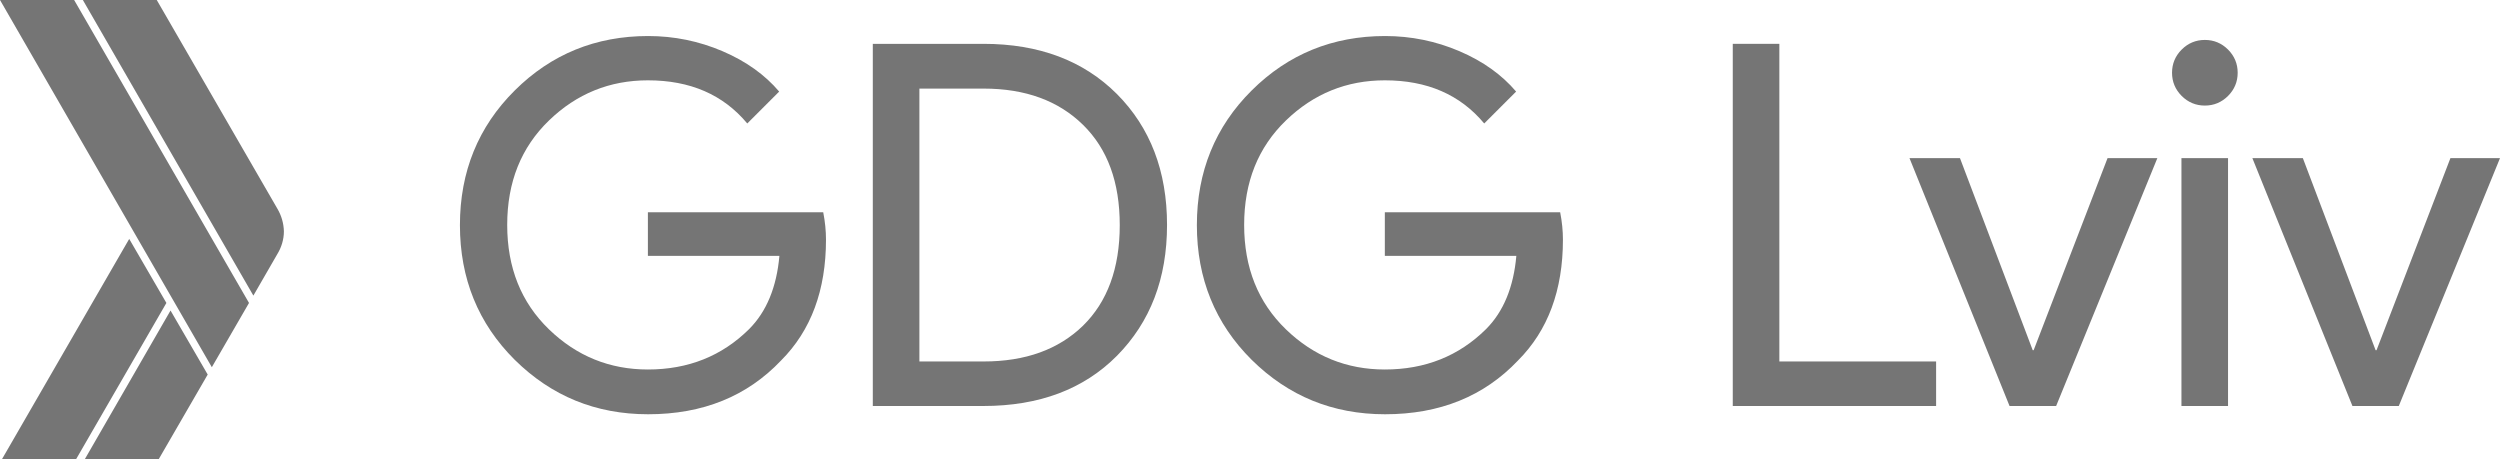
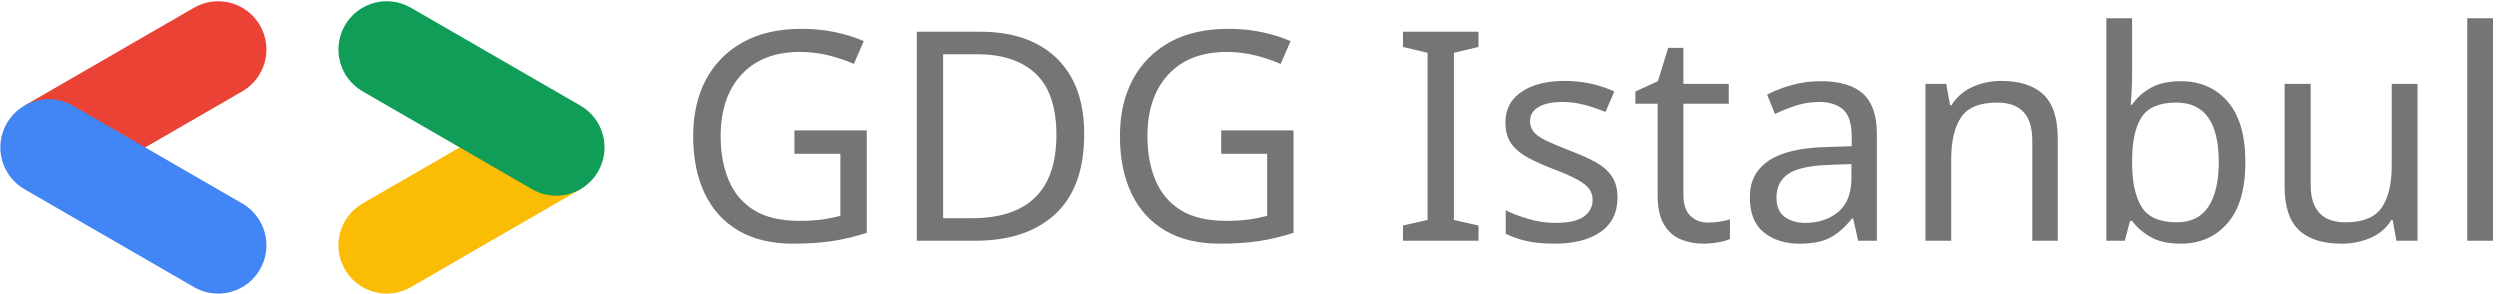
- <svg xmlns="http://www.w3.org/2000/svg" id="Layer_4" viewBox="95 151 1089.3 200">
-   <style>.st0{fill:#757575}</style>
-   <g id="XMLID_6_">
-     <path id="XMLID_3_" class="st0" d="M454.9 255.4c0 22-6.5 39.6-19.6 52.7-14.8 15.6-34.1 23.4-57.9 23.4-22.8 0-42.1-7.9-58.1-23.7-15.9-15.8-23.9-35.4-23.9-58.7s8-42.9 23.9-58.7 35.3-23.7 58.1-23.7c11.3 0 22.1 2.2 32.4 6.6 10.3 4.4 18.5 10.3 24.7 17.6l-13.9 13.9c-10.5-12.6-24.9-18.8-43.3-18.8-16.6 0-31 5.8-43.1 17.5-12.1 11.7-18.2 26.8-18.2 45.5s6.1 33.8 18.2 45.5c12.1 11.7 26.5 17.5 43.1 17.5 17.6 0 32.3-5.9 44.1-17.6 7.6-7.6 12-18.3 13.2-31.9h-57.3v-19h76.4c.8 4.1 1.2 8.1 1.2 11.9z" />
-     <path id="XMLID_20_" class="st0" d="M475.3 327.9V170.1h48.2c24.2 0 43.6 7.3 58.2 21.9 14.5 14.6 21.8 33.6 21.8 57s-7.3 42.3-21.8 57c-14.5 14.6-33.9 21.9-58.2 21.9h-48.2zm20.3-19.4h28c18.2 0 32.6-5.2 43.3-15.6 10.6-10.4 16-25 16-43.8 0-18.7-5.3-33.2-16-43.7s-25.1-15.8-43.3-15.8h-28v118.9z" />
-     <path id="XMLID_23_" class="st0" d="M776 255.4c0 22-6.5 39.6-19.6 52.7-14.8 15.6-34.1 23.4-57.9 23.4-22.8 0-42.1-7.9-58.1-23.7-15.9-15.8-23.9-35.4-23.9-58.7s8-42.9 23.9-58.7 35.3-23.7 58.1-23.7c11.3 0 22.1 2.2 32.4 6.6 10.3 4.4 18.5 10.3 24.7 17.6l-13.9 13.9c-10.5-12.6-24.9-18.8-43.3-18.8-16.6 0-31 5.8-43.1 17.5s-18.2 26.8-18.2 45.5 6.1 33.8 18.2 45.5 26.5 17.5 43.1 17.5c17.6 0 32.3-5.9 44.1-17.6 7.6-7.6 12-18.3 13.2-31.9h-57.3v-19h76.4c.8 4.1 1.2 8.1 1.2 11.9z" />
-     <path id="XMLID_25_" class="st0" d="M850 327.9V170.1h20.3v138.4h68.3v19.4H850z" />
-     <path id="XMLID_27_" class="st0" d="M970.6 327.9l-43.6-108h22l31.7 83.7h.4l32.2-83.7h21.7l-44.1 108h-20.3z" />
-     <path id="XMLID_29_" class="st0" d="M1065.8 192.8c-2.8 2.8-6.2 4.2-10.1 4.2-3.9 0-7.3-1.4-10.1-4.2-2.8-2.8-4.2-6.2-4.2-10.1 0-3.9 1.4-7.3 4.2-10.1 2.8-2.8 6.2-4.2 10.1-4.2 3.9 0 7.3 1.4 10.1 4.2 2.8 2.8 4.2 6.2 4.2 10.1 0 3.9-1.4 7.3-4.2 10.1zm0 135.1h-20.3v-108h20.3v108z" />
-     <path id="XMLID_32_" class="st0" d="M1120 327.9l-43.6-108h22l31.7 83.7h.4l32.2-83.7h21.6l-44.1 108H1120z" />
-   </g>
-   <g id="XMLID_261_">
-     <path id="XMLID_259_" class="st0" d="M127.3 151H95l92.3 160 16.2-28-76.2-132z" />
-     <path id="XMLID_258_" class="st0" d="M215.9 242l-52.6-91h-32.2l74.3 128.8 10.5-18.2c1.7-2.8 2.8-6.2 2.8-9.8-.1-3.6-1.1-6.9-2.8-9.8z" />
-     <path id="XMLID_257_" class="st0" d="M151.3 255.1L95.9 351h32.3l39.3-68-16.2-27.9z" />
-     <path id="XMLID_256_" class="st0" d="M169.3 286.3L132 351h32.2l21.3-36.8-16.2-27.9z" />
+ <svg xmlns="http://www.w3.org/2000/svg" width="1080px" height="127px" viewBox="0 0 1080 127" version="1.1">
+   <g id="Page-1" stroke="none" stroke-width="1" fill="none" fill-rule="evenodd">
+     <g id="organizer-logo" transform="translate(0, -18)">
+       <g id="gd_gdg_lockup_horizontal_color" transform="translate(0, 18.44043)" fill-rule="nonzero">
+         <g id="Group">
+           <path d="M62.287,63.489 L104.674,39.017 C114.65,33.258 118.068,20.502 112.308,10.526 C106.549,0.551 93.794,-2.868 83.818,2.893 L10.575,45.18 L62.287,63.489 Z" id="Path" fill="#EA4335" />
+           <path d="M94.226,126.388 C101.435,126.388 108.445,122.647 112.308,115.957 C118.068,105.982 114.65,93.226 104.674,87.467 L31.431,45.18 C21.454,39.417 8.7,42.839 2.941,52.814 C-2.819,62.79 0.599,75.545 10.574,81.304 L83.818,123.59 C87.103,125.487 90.689,126.388 94.226,126.388 Z" id="Path" fill="#4285F4" />
+           <path d="M167.085,126.388 C170.623,126.388 174.209,125.487 177.493,123.59 L250.736,81.304 L199.681,62.615 L156.637,87.466 C146.662,93.225 143.244,105.981 149.003,115.956 C152.866,122.647 159.877,126.388 167.085,126.388 Z" id="Path" fill="#FBBC04" />
+           <path d="M240.288,84.102 C247.497,84.102 254.507,80.362 258.37,73.67 C264.129,63.695 260.712,50.94 250.736,45.18 L177.493,2.892 C167.518,-2.867 154.764,0.55 149.003,10.526 C143.244,20.501 146.662,33.256 156.637,39.016 L229.88,81.304 C233.164,83.2 236.751,84.102 240.288,84.102 Z" id="Path" fill="#0F9D58" />
+         </g>
+       </g>
+       <text id="GDG-Istanbul" font-family="GoogleSans-Medium, Google Sans" font-size="126.449" font-weight="400" fill="#757575">
+         <tspan x="291.732" y="122">GDG Istanbul</tspan>
+       </text>
+     </g>
  </g>
</svg>
